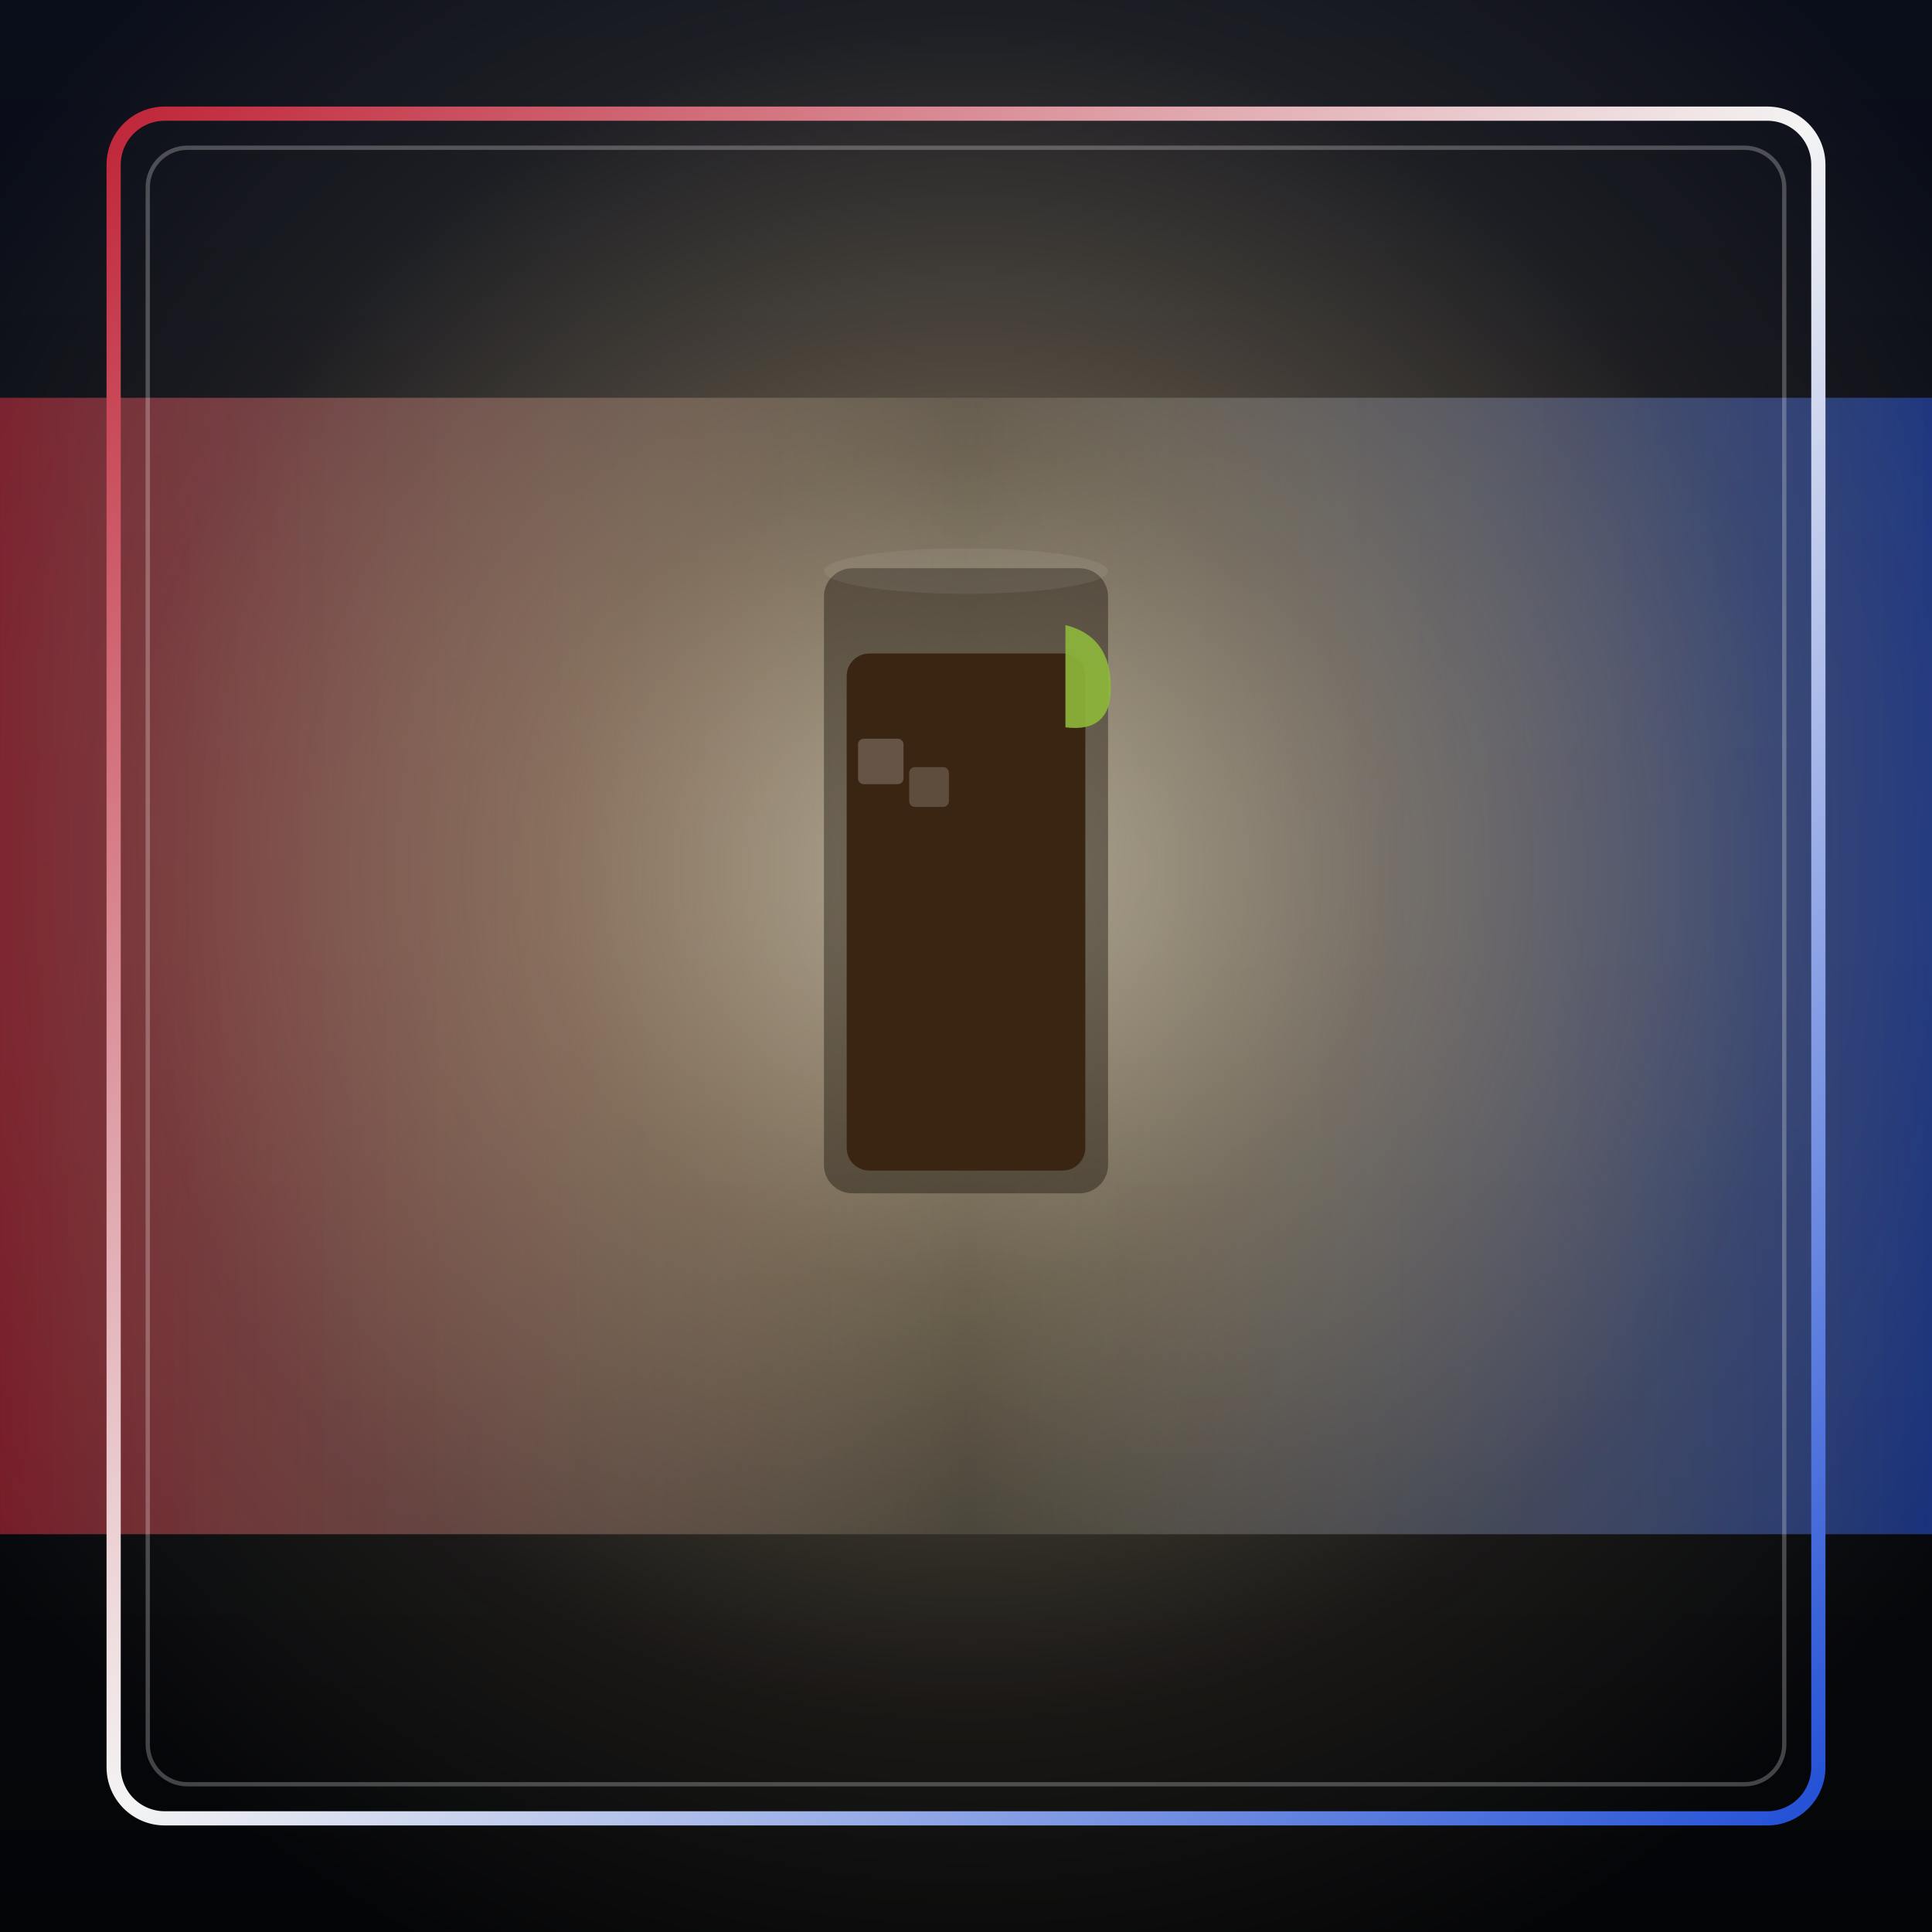
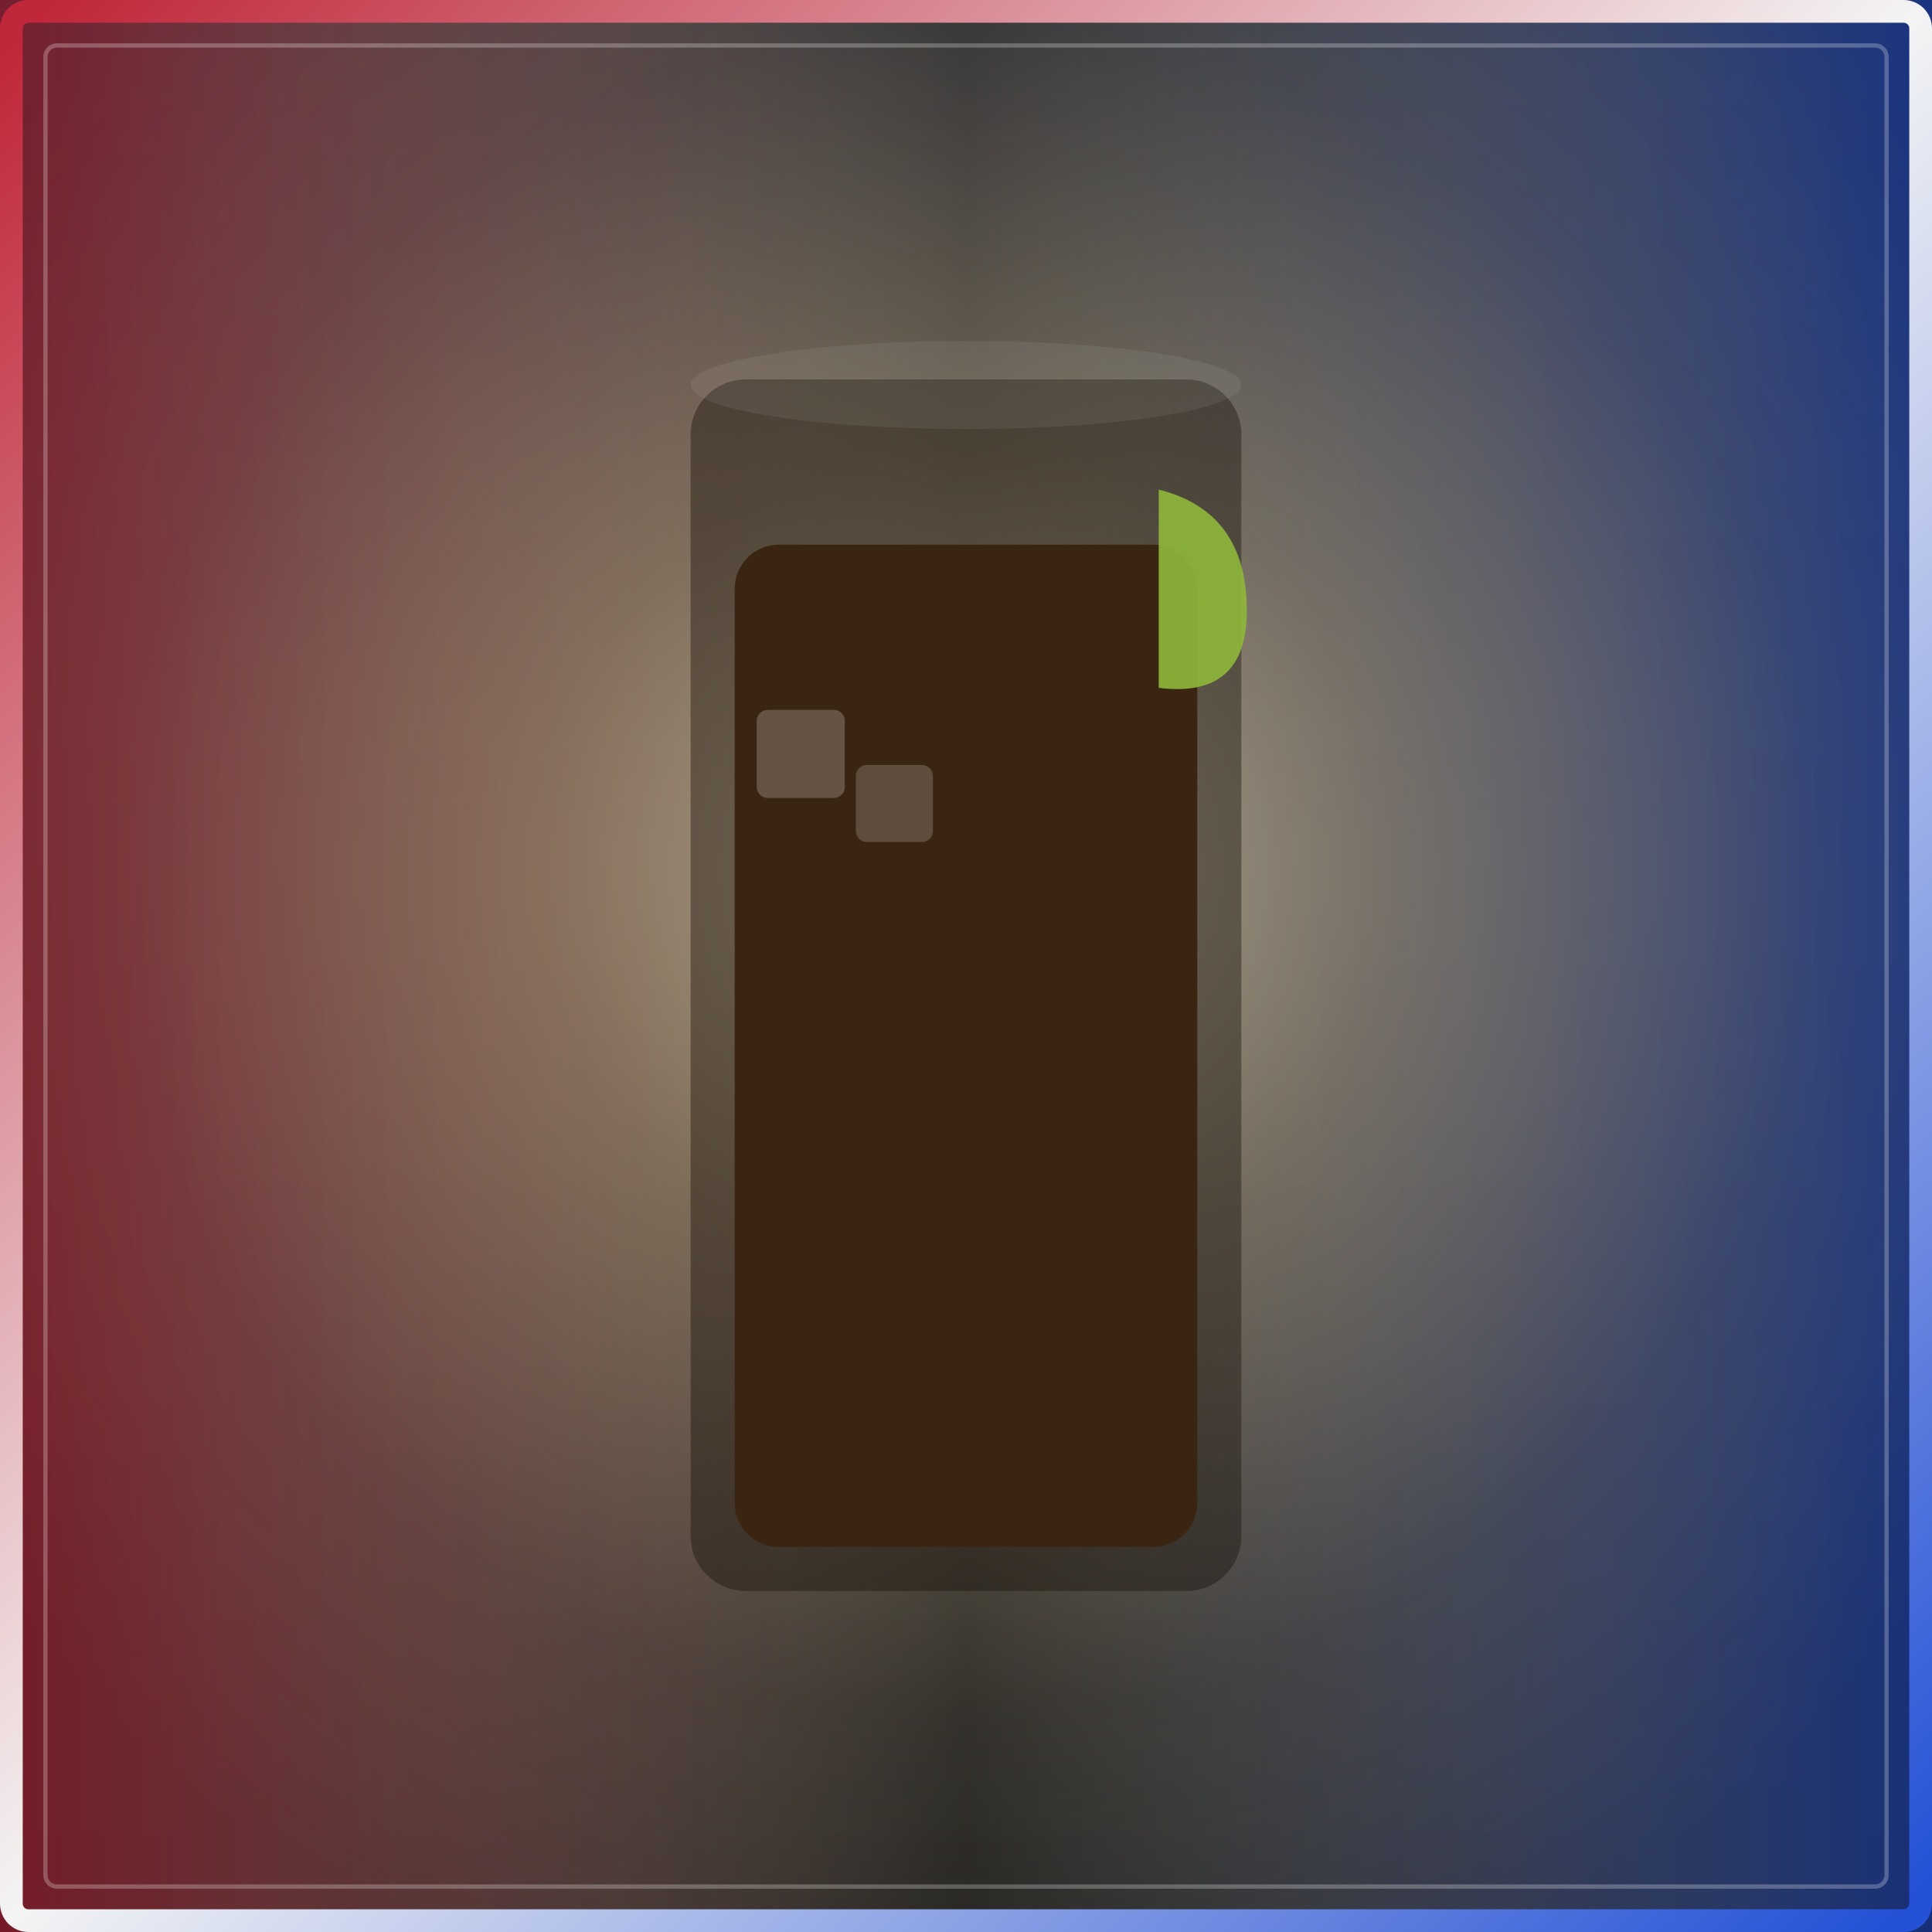
<svg xmlns="http://www.w3.org/2000/svg" width="100%" height="100%" viewBox="0 0 680 680" role="img">
  <defs>
    <linearGradient id="bgGrad" x1="0" y1="0" x2="0" y2="1">
      <stop offset="0" stop-color="#0a0e1a" />
      <stop offset="1" stop-color="#040507" />
    </linearGradient>
    <linearGradient id="patrioticBand" x1="0" y1="0" x2="1" y2="0">
      <stop offset="0" stop-color="#c0273a" stop-opacity="0.6" />
      <stop offset="0.5" stop-color="#fff4d6" stop-opacity="0.12" />
      <stop offset="1" stop-color="#2451d6" stop-opacity="0.55" />
    </linearGradient>
    <linearGradient id="frameGrad" x1="0" y1="0" x2="1" y2="1">
      <stop offset="0" stop-color="#c0273a" />
      <stop offset="0.5" stop-color="#f4f4f4" />
      <stop offset="1" stop-color="#2451d6" />
    </linearGradient>
    <radialGradient id="spot" cx="0.5" cy="0.45" r="0.62">
      <stop offset="0" stop-color="#fff4d6" stop-opacity="0.65" />
      <stop offset="0.35" stop-color="#ffdfa3" stop-opacity="0.32" />
      <stop offset="0.7" stop-color="#ffdfa3" stop-opacity="0.08" />
      <stop offset="1" stop-color="#ffdfa3" stop-opacity="0" />
    </radialGradient>
  </defs>
  <rect x="0" y="0" width="680" height="680" fill="url(#bgGrad)" />
-   <rect x="0" y="140" width="680" height="400" fill="url(#patrioticBand)" />
+   <rect x="0" y="0" width="680" height="680" fill="url(#patrioticBand)" />
  <rect x="0" y="0" width="680" height="680" fill="url(#spot)" />
-   <rect x="290" y="200" width="100" height="220" rx="10" fill="#160f08" opacity="0.4" />
-   <rect x="298" y="230" width="84" height="182" rx="8" fill="#3a2412" />
-   <rect x="302" y="260" width="16" height="16" rx="2" fill="#ffffff" opacity="0.22" />
-   <rect x="320" y="270" width="14" height="14" rx="2" fill="#ffffff" opacity="0.18" />
-   <path d="M375 220 q16 4 16 22 q0 16 -16 14" fill="#8fb83a" opacity="0.9" />
-   <ellipse cx="340" cy="201" rx="50" ry="8" fill="#ffffff" opacity="0.07" />
-   <rect x="40" y="40" width="600" height="600" rx="18" fill="none" stroke="url(#frameGrad)" stroke-width="5" />
-   <rect x="52" y="52" width="576" height="576" rx="14" fill="none" stroke="#ffffff" stroke-opacity="0.25" stroke-width="1.5" />
+   <g transform="translate(-319.03,-254.10) scale(1.9383)">
+     <rect x="290" y="200" width="100" height="220" rx="10" fill="#160f08" opacity="0.4" />
+     <rect x="298" y="230" width="84" height="182" rx="8" fill="#3a2412" />
+     <rect x="302" y="260" width="16" height="16" rx="2" fill="#ffffff" opacity="0.22" />
+     <rect x="320" y="270" width="14" height="14" rx="2" fill="#ffffff" opacity="0.18" />
+     <path d="M375 220 q16 4 16 22 q0 16 -16 14" fill="#8fb83a" opacity="0.9" />
+     <ellipse cx="340" cy="201" rx="50" ry="8" fill="#ffffff" opacity="0.07" />
+   </g>
+   <rect x="4" y="4" width="672" height="672" rx="6" fill="none" stroke="url(#frameGrad)" stroke-width="8" />
+   <rect x="16" y="16" width="648" height="648" rx="4" fill="none" stroke="#ffffff" stroke-opacity="0.25" stroke-width="1.5" />
</svg>
